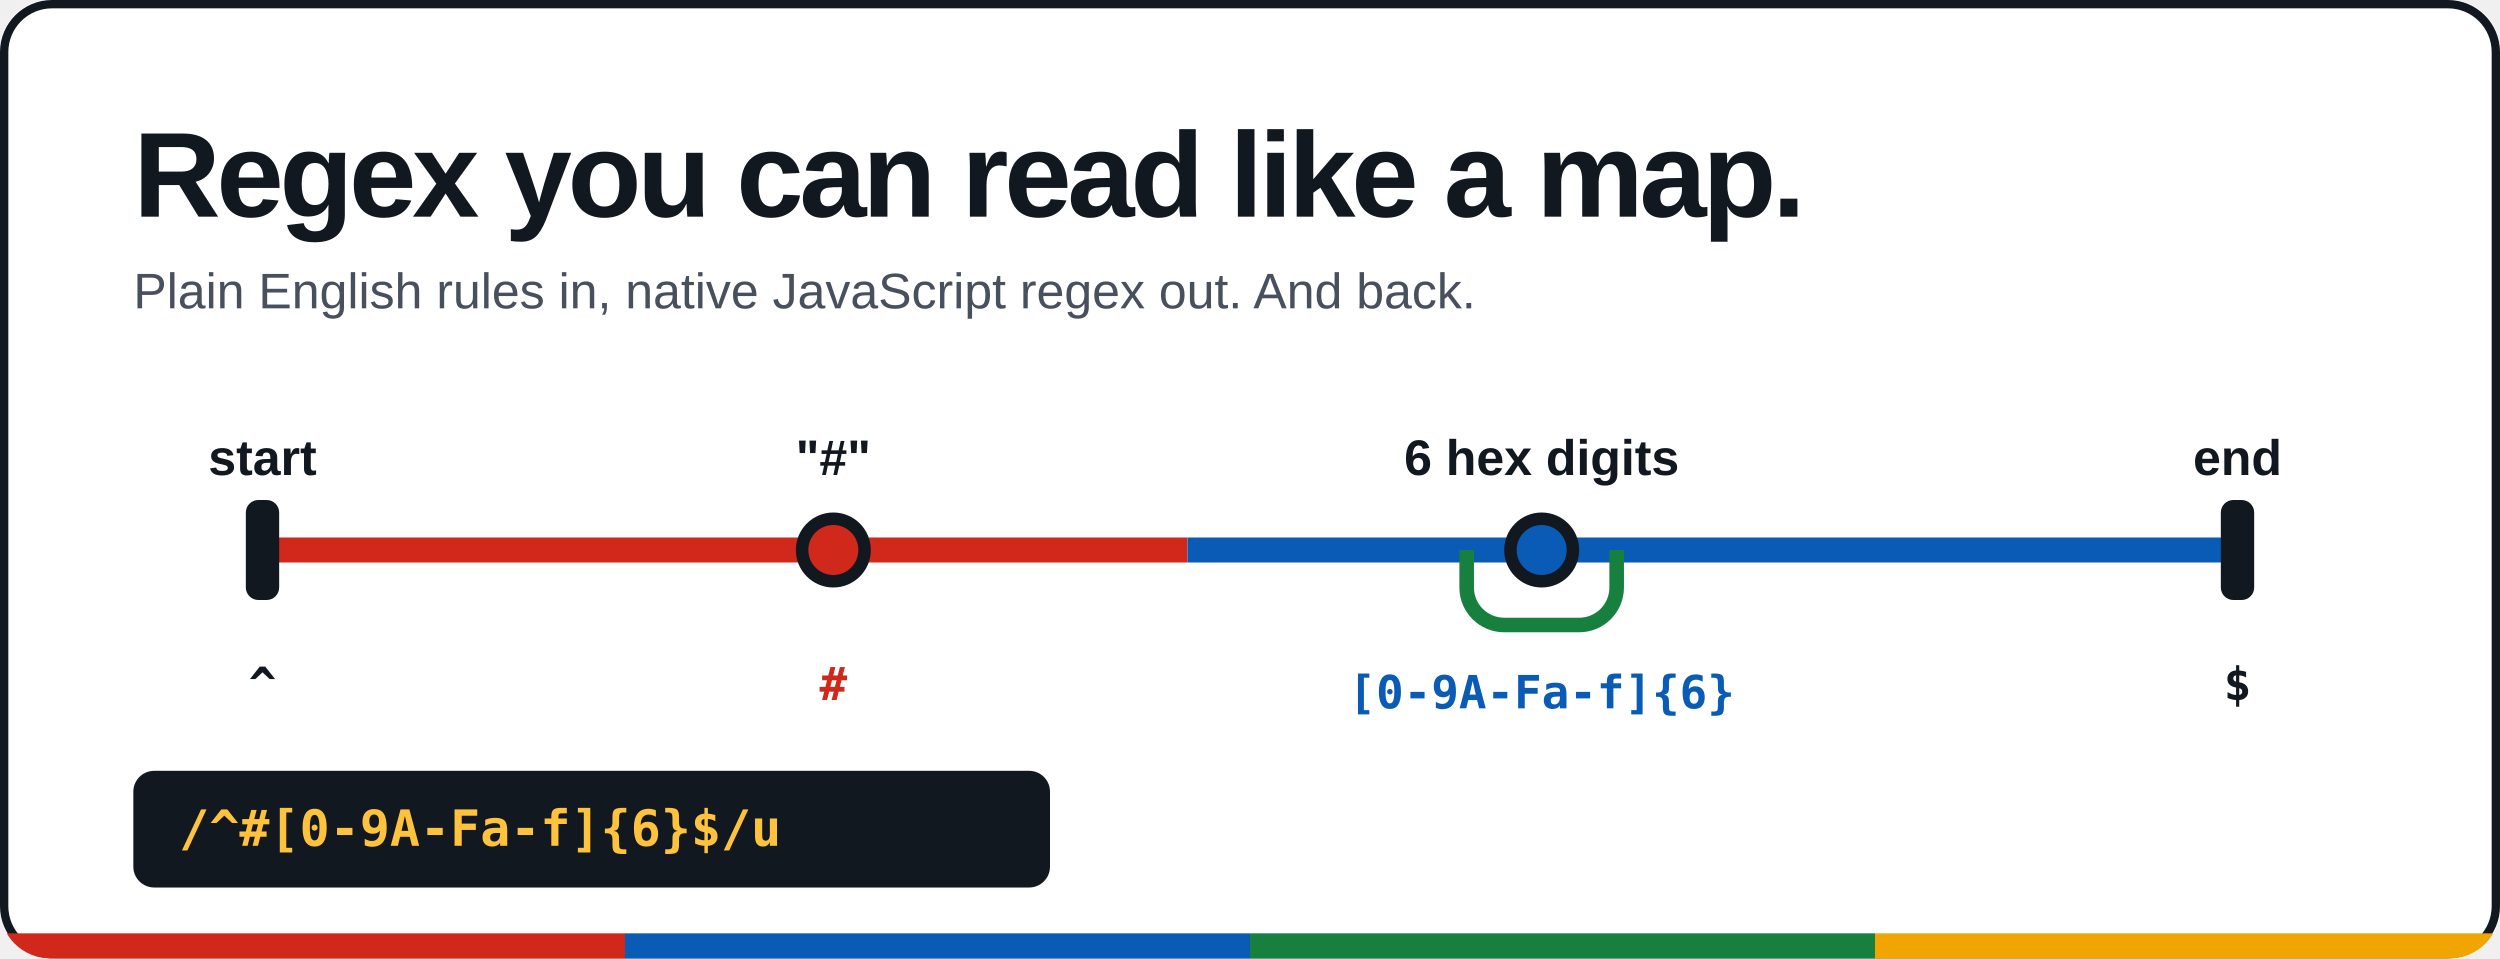
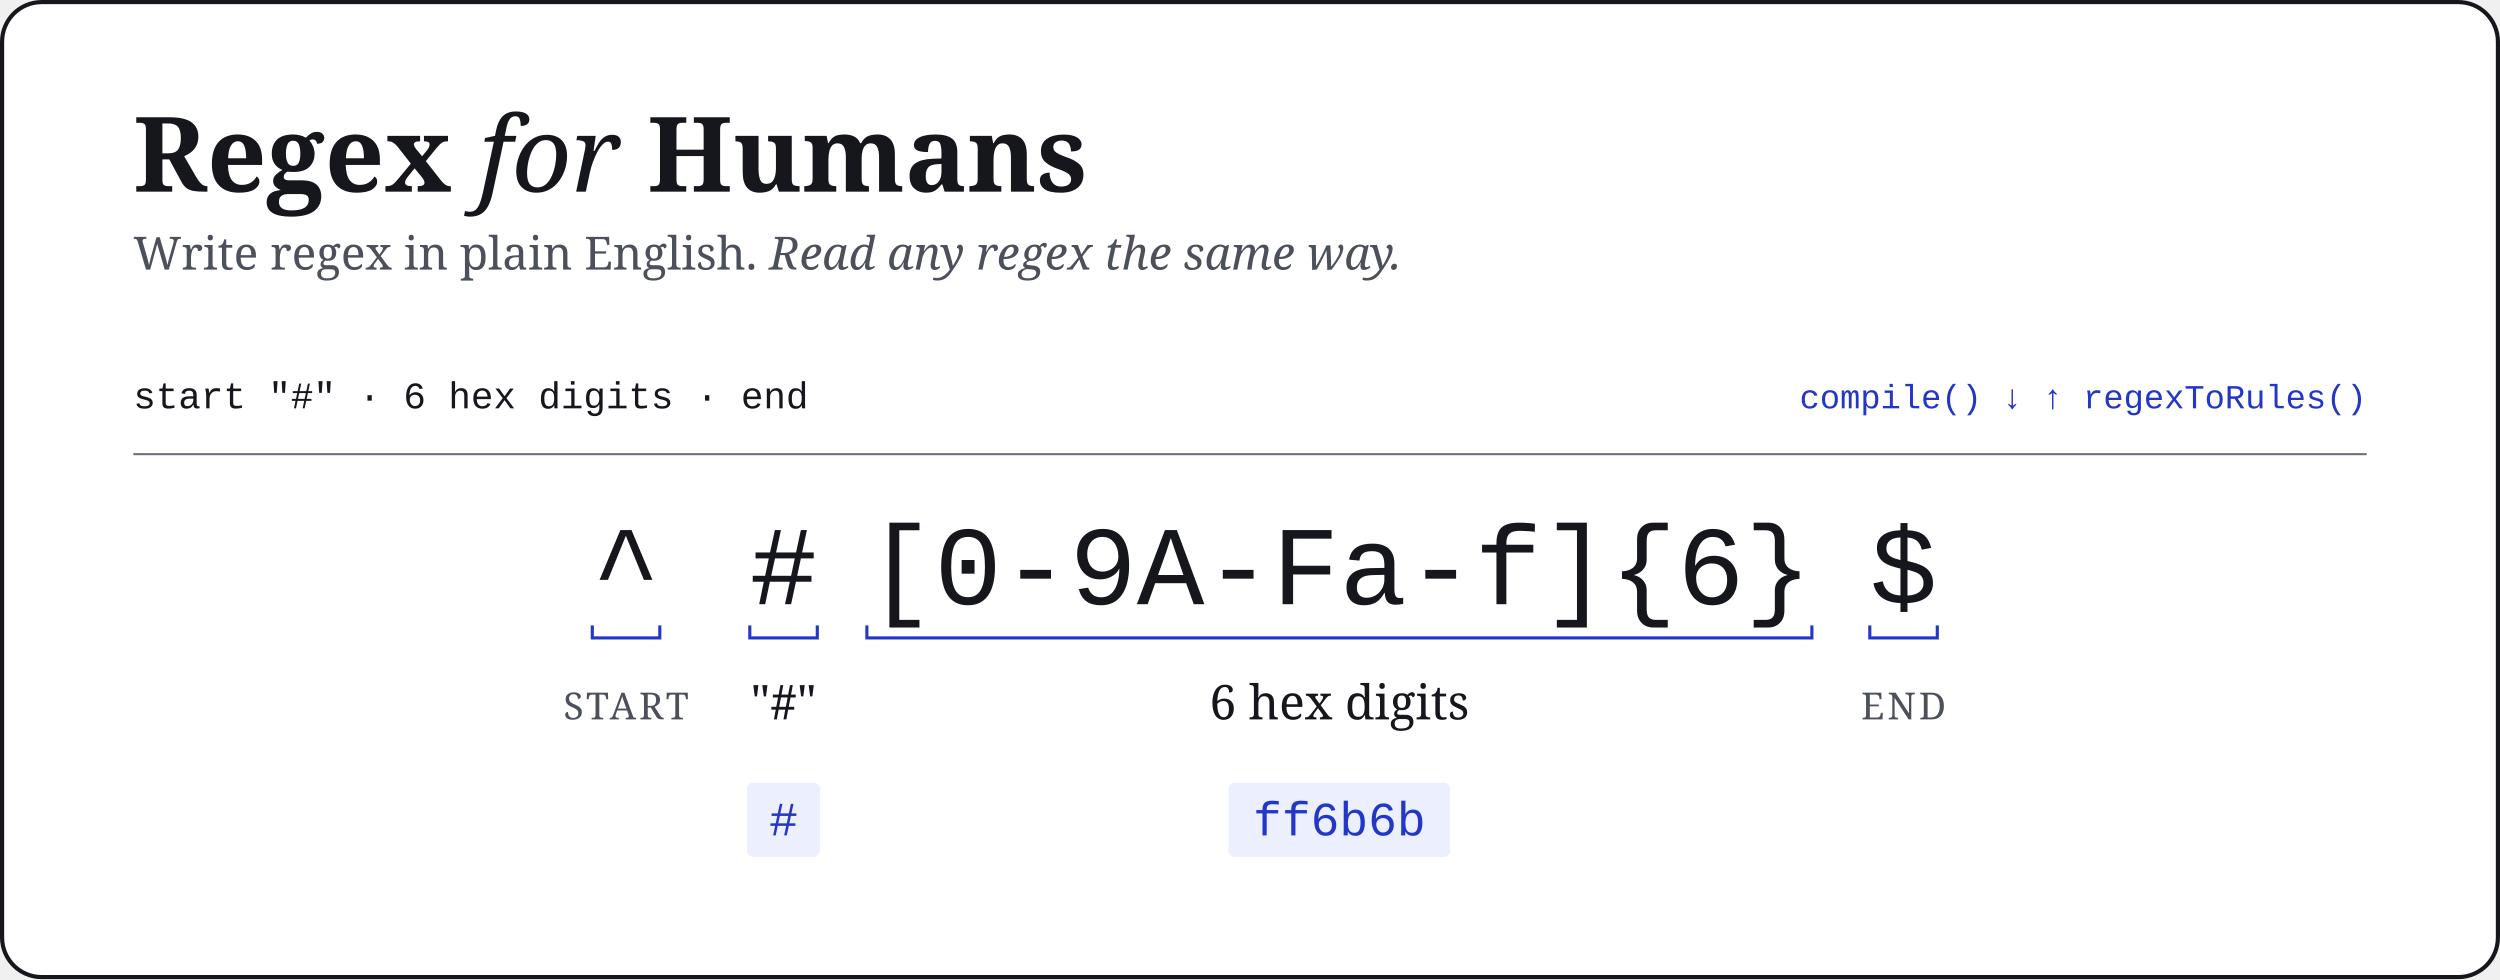
- <svg xmlns="http://www.w3.org/2000/svg" width="1200" height="460" viewBox="0 0 1200 460" role="img" aria-labelledby="title desc">
-   <clipPath id="plate">
-     <rect width="1200" height="460" rx="24" />
-   </clipPath>
-   <rect width="1200" height="460" rx="24" fill="#ffffff" />
-   <rect x="2" y="2" width="1196" height="456" rx="23" fill="none" stroke="#121820" stroke-width="4" />
-   <g font-family="Avenir Next, Helvetica Neue, Arial, sans-serif" fill="#121820">
-     <text x="64" y="104" font-size="58" font-weight="800" letter-spacing="-2">Regex you can read like a map.</text>
-     <text x="64" y="148" font-size="24" font-weight="500" fill="#48505d">Plain English rules in, native JavaScript regex out. And back.</text>
-     <text x="126" y="228" font-size="24" font-weight="700" text-anchor="middle">start</text>
-     <text x="400" y="228" font-size="24" font-weight="700" text-anchor="middle">"#"</text>
-     <text x="740" y="228" font-size="24" font-weight="700" text-anchor="middle">6 hex digits</text>
-     <text x="1074" y="228" font-size="24" font-weight="700" text-anchor="middle">end</text>
-   </g>
-   <rect x="126" y="258" width="444" height="12" fill="#d0291c" />
-   <rect x="570" y="258" width="504" height="12" fill="#0a5bb5" />
-   <path d="M704 264v18a18 18 0 0 0 18 18h36a18 18 0 0 0 18-18v-18" fill="none" stroke="#18803f" stroke-width="7" />
-   <rect x="118" y="240" width="16" height="48" rx="6" fill="#121820" />
-   <rect x="1066" y="240" width="16" height="48" rx="6" fill="#121820" />
-   <circle cx="400" cy="264" r="15" fill="#d0291c" stroke="#121820" stroke-width="6" />
-   <circle cx="740" cy="264" r="15" fill="#0a5bb5" stroke="#121820" stroke-width="6" />
-   <g font-family="Menlo, Consolas, monospace" font-size="22" font-weight="700" text-anchor="middle">
-     <text x="126" y="336" fill="#121820">^</text>
-     <text x="400" y="336" fill="#d0291c">#</text>
-     <text x="740" y="340" fill="#0a5bb5">[0-9A-Fa-f]{6}</text>
-     <text x="1074" y="336" fill="#121820">$</text>
-   </g>
-   <rect x="64" y="370" width="440" height="56" rx="10" fill="#121820" />
-   <text x="86" y="406" fill="#ffc23d" font-family="Menlo, Consolas, monospace" font-size="24" font-weight="700">/^#[0-9A-Fa-f]{6}$/u</text>
-   <g clip-path="url(#plate)">
-     <rect x="0" y="448" width="300" height="12" fill="#d0291c" />
-     <rect x="300" y="448" width="300" height="12" fill="#0a5bb5" />
-     <rect x="600" y="448" width="300" height="12" fill="#18803f" />
-     <rect x="900" y="448" width="300" height="12" fill="#f0a500" />
+ <svg xmlns="http://www.w3.org/2000/svg" width="1200" height="470" viewBox="0 0 1200 470" role="img" aria-labelledby="title desc">
+   <style>
+ .paper{fill:#fff}.edge{fill:none;stroke:#15171c;stroke-width:2}.ink{fill:#15171c}.ink2{fill:#4b505b}.ink3{fill:#6b707b}
+ .blue{fill:#2337c6}.wash{fill:#eceffd}.brace{fill:none;stroke:#2337c6;stroke-width:1.5}.span{fill:none;stroke:#6b707b;stroke-width:1}
+ .sc{letter-spacing:.08em}
+ @media (prefers-color-scheme:dark){.paper{fill:#111317}.edge{stroke:#eceef2}.ink{fill:#eceef2}.ink2{fill:#b4b9c4}.ink3{fill:#9096a2}
+ .blue{fill:#93a3ff}.wash{fill:#1c2142}.brace{stroke:#93a3ff}.span{stroke:#9096a2}}
+ </style>
+   <rect class="paper" width="1200" height="470" rx="20" />
+   <rect class="edge" x="1" y="1" width="1198" height="468" rx="19" />
+   <text x="64" y="92" font-size="50" font-weight="600" class="ink" font-family="Charter, 'Bitstream Charter', 'Sitka Text', Cambria, serif">Regex <tspan font-style="italic" font-weight="400">for</tspan> Humans</text>
+   <text x="64" y="129.4" font-size="22" class="ink2" font-family="Charter, 'Bitstream Charter', 'Sitka Text', Cambria, serif">Write regex in plain English. <tspan font-style="italic">Read any regex the same way.</tspan>
+   </text>
+   <text x="64" y="196" font-size="18" class="ink" font-family="ui-monospace, 'SF Mono', Menlo, Consolas, 'Liberation Mono', monospace">start "#"   ·   6 hex digits   ·   end</text>
+   <text x="1136" y="196" font-size="16.2" text-anchor="end" class="blue" font-family="ui-monospace, 'SF Mono', Menlo, Consolas, 'Liberation Mono', monospace">compile() ↓   ↑ regexToRules()</text>
+   <line x1="64" x2="1136" y1="218" y2="218" class="span" />
+   <g transform="translate(264.9 236) scale(1.000)">
+     <text x="19.4" y="54.0" font-size="54.0" textLength="32.4" lengthAdjust="spacingAndGlyphs" class="ink" font-family="ui-monospace, 'SF Mono', Menlo, Consolas, 'Liberation Mono', monospace">^</text>
+     <path class="brace" d="M19.4 64.2 V70.2 H51.8 V64.2" />
+     <text x="35.6" y="109.3" font-size="17.94" text-anchor="middle" class="ink2 sc" font-family="Charter, 'Bitstream Charter', 'Sitka Text', Cambria, serif">START</text>
+     <text x="95.0" y="54.0" font-size="54.0" textLength="32.4" lengthAdjust="spacingAndGlyphs" class="ink" font-family="ui-monospace, 'SF Mono', Menlo, Consolas, 'Liberation Mono', monospace">#</text>
+     <path class="brace" d="M95.0 64.2 V70.2 H127.4 V64.2" />
+     <text x="111.2" y="109.3" font-size="23" text-anchor="middle" class="ink" font-family="Charter, 'Bitstream Charter', 'Sitka Text', Cambria, serif">"#"</text>
+     <rect class="wash" x="93.7" y="139.7" width="35.0" height="35.6" rx="3" />
+     <text x="111.2" y="165.0" font-size="23" text-anchor="middle" class="blue" font-family="ui-monospace, 'SF Mono', Menlo, Consolas, 'Liberation Mono', monospace">#</text>
+     <text x="151.2" y="54.0" font-size="54.0" textLength="453.6" lengthAdjust="spacingAndGlyphs" class="ink" font-family="ui-monospace, 'SF Mono', Menlo, Consolas, 'Liberation Mono', monospace">[0-9A-Fa-f]{6}</text>
+     <path class="brace" d="M151.2 64.2 V70.2 H604.8 V64.2" />
+     <text x="378.0" y="109.3" font-size="23" text-anchor="middle" class="ink" font-family="Charter, 'Bitstream Charter', 'Sitka Text', Cambria, serif">6 hex digits</text>
+     <rect class="wash" x="324.8" y="139.7" width="106.3" height="35.6" rx="3" />
+     <text x="378.0" y="165.0" font-size="23" text-anchor="middle" class="blue" font-family="ui-monospace, 'SF Mono', Menlo, Consolas, 'Liberation Mono', monospace">ff6b6b</text>
+     <text x="632.6" y="54.0" font-size="54.0" textLength="32.4" lengthAdjust="spacingAndGlyphs" class="ink" font-family="ui-monospace, 'SF Mono', Menlo, Consolas, 'Liberation Mono', monospace">$</text>
+     <path class="brace" d="M632.6 64.2 V70.2 H665.0 V64.2" />
+     <text x="648.8" y="109.3" font-size="17.94" text-anchor="middle" class="ink2 sc" font-family="Charter, 'Bitstream Charter', 'Sitka Text', Cambria, serif">END</text>
  </g>
</svg>
